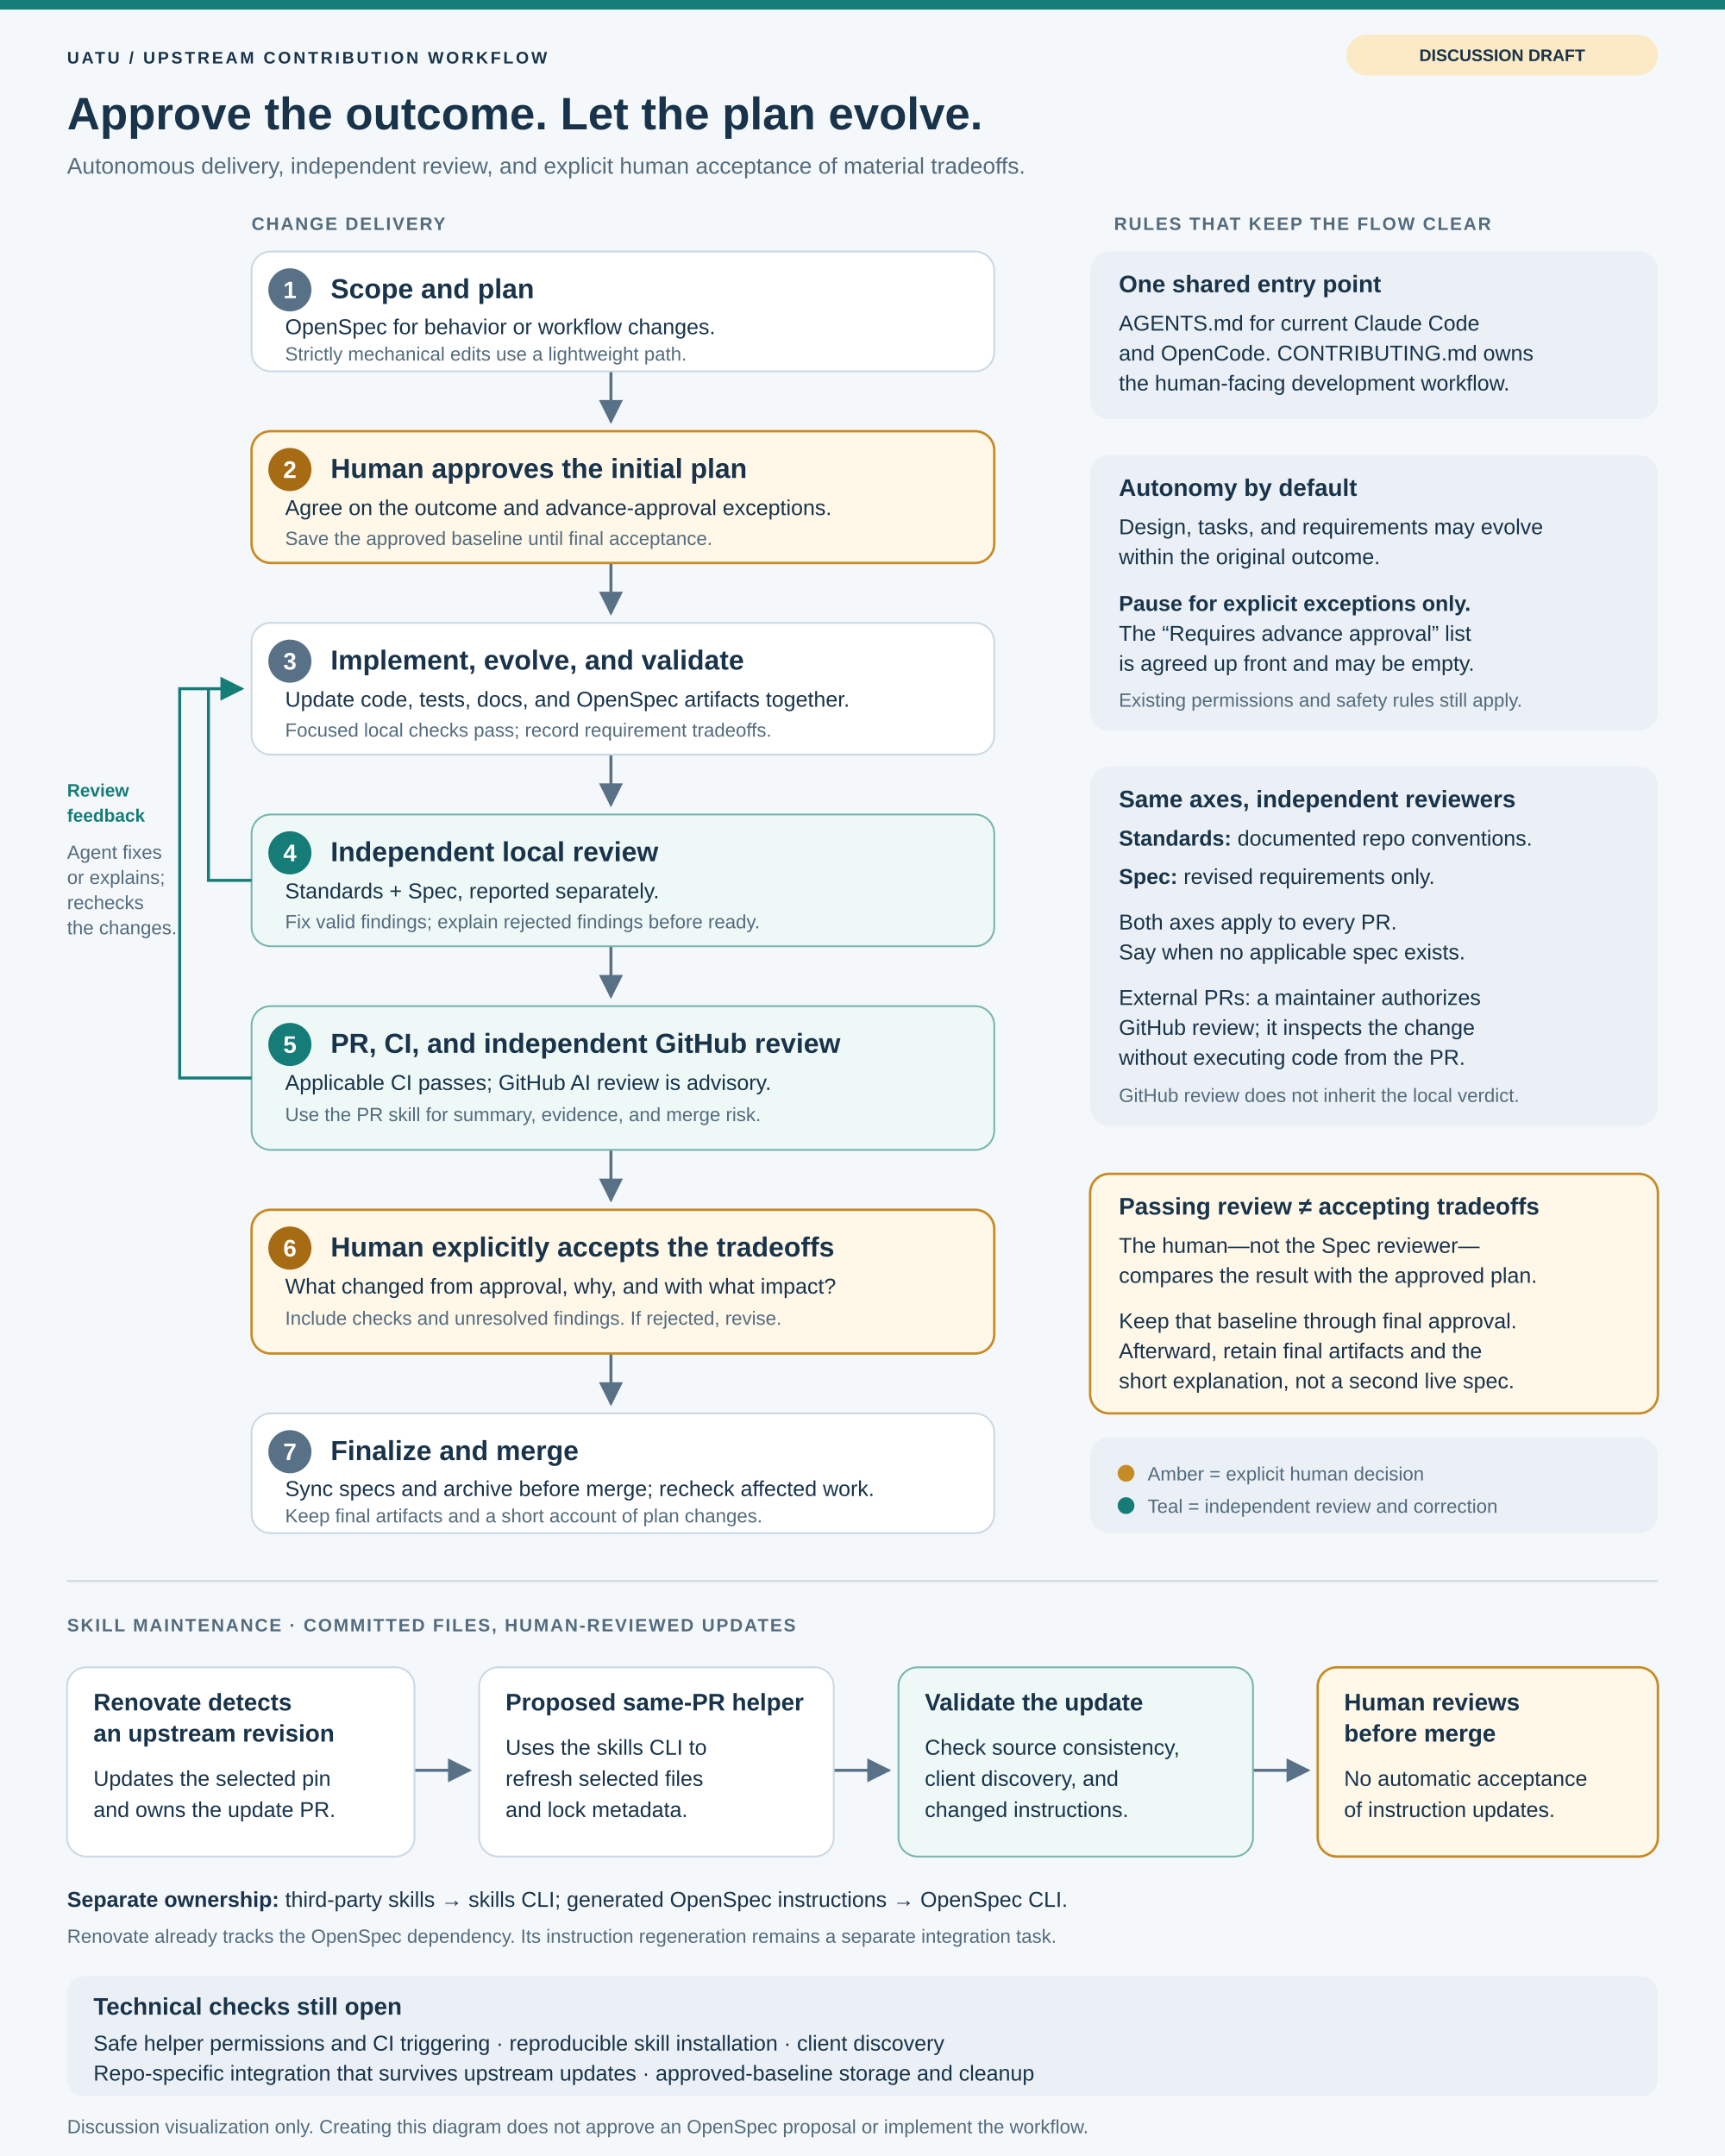
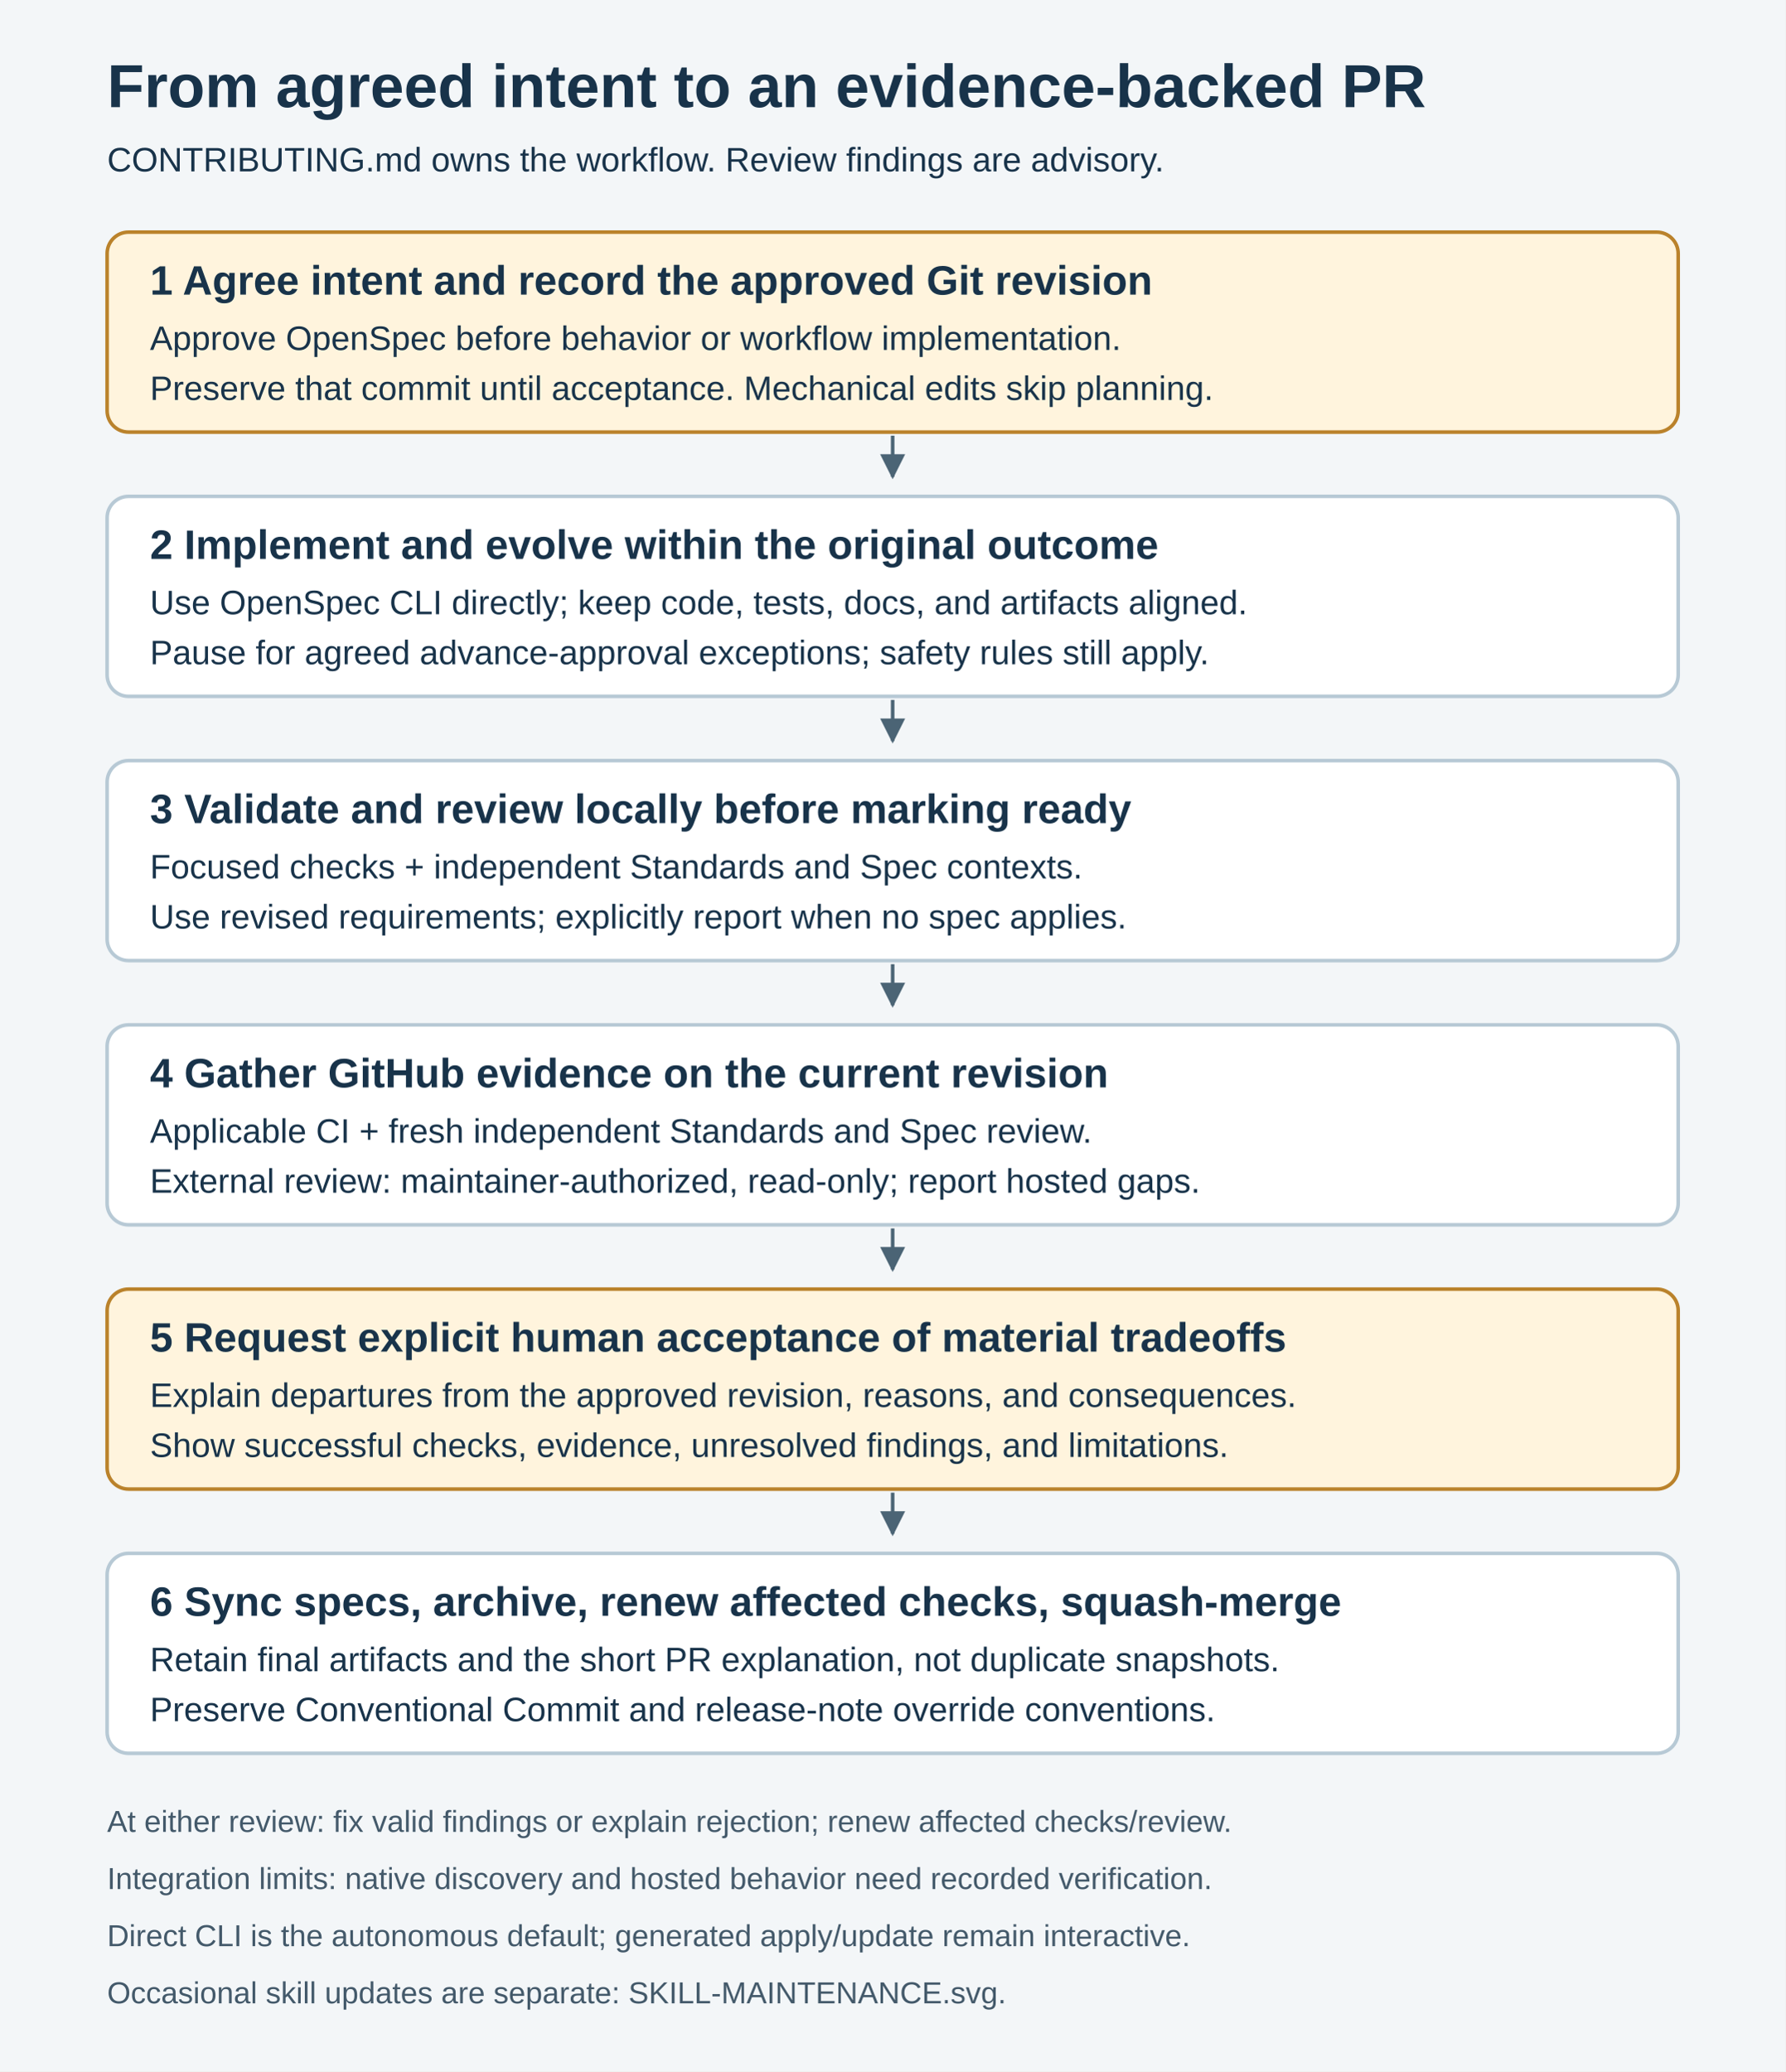
- <svg xmlns="http://www.w3.org/2000/svg" width="1440" height="1800" viewBox="0 0 1440 1800" role="img" aria-labelledby="title description">
+ <svg xmlns="http://www.w3.org/2000/svg" width="1000" height="1160" viewBox="0 0 1000 1160" role="img" aria-labelledby="title desc">
  <defs>
-     <marker id="arrow" viewBox="0 0 10 10" refX="9" refY="5" markerWidth="8" markerHeight="8" orient="auto-start-reverse">
-       <path d="M 0 0 L 10 5 L 0 10 z" fill="#587187" />
-     </marker>
-     <marker id="loop-arrow" viewBox="0 0 10 10" refX="9" refY="5" markerWidth="8" markerHeight="8" orient="auto-start-reverse">
-       <path d="M 0 0 L 10 5 L 0 10 z" fill="#157c78" />
+     <marker id="arrow" viewBox="0 0 10 10" refX="9" refY="5" markerWidth="7" markerHeight="7" orient="auto">
+       <path d="M0 0L10 5L0 10Z" fill="#4b6475" />
    </marker>
    <style>
      text { font-family: -apple-system, BlinkMacSystemFont, 'Segoe UI', Arial, sans-serif; fill: #18334a; }
-       .eyebrow { font-size: 14px; font-weight: 700; letter-spacing: 2px; }
-       .heading { font-size: 38px; font-weight: 750; }
-       .subtitle { font-size: 19px; fill: #536b7d; }
-       .section { font-size: 15px; font-weight: 700; letter-spacing: 1.3px; fill: #536b7d; }
-       .step-title { font-size: 23px; font-weight: 700; }
-       .body { font-size: 18px; }
-       .small { font-size: 16px; fill: #536b7d; }
-       .note-title { font-size: 20px; font-weight: 700; }
-       .number { font-size: 20px; font-weight: 700; fill: #fff; text-anchor: middle; }
-       .box { fill: #fff; stroke: #cbd8e3; stroke-width: 1.5; }
-       .human { fill: #fff7e8; stroke: #c78b26; stroke-width: 2; }
-       .review { fill: #eef8f7; stroke: #79b4af; stroke-width: 1.5; }
-       .note { fill: #eaf0f5; }
-       .flow { fill: none; stroke: #587187; stroke-width: 2.5; marker-end: url(#arrow); }
-       .loop { fill: none; stroke: #157c78; stroke-width: 2.5; marker-end: url(#loop-arrow); }
-       .loop-label { font-size: 15px; font-weight: 650; fill: #157c78; }
+       .title { font-size: 34px; font-weight: 700; }
+       .heading { font-size: 23px; font-weight: 700; }
+       .body { font-size: 19px; }
+       .note { font-size: 17px; fill: #43596a; }
+       .box { fill: white; stroke: #b7c9d5; stroke-width: 2; }
+       .human { fill: #fff4dd; stroke: #ba822b; stroke-width: 2; }
+       .arrow { stroke: #4b6475; stroke-width: 2; marker-end: url(#arrow); }
    </style>
  </defs>
-   <rect width="1440" height="1800" fill="#f5f8fb" />
-   <rect x="0" y="0" width="1440" height="8" fill="#157c78" />
-   <text x="56" y="53" class="eyebrow">UATU / UPSTREAM CONTRIBUTION WORKFLOW</text>
-   <rect x="1124" y="29" width="260" height="34" rx="17" fill="#fce9c5" />
-   <text x="1254" y="51" text-anchor="middle" font-size="14" font-weight="700" fill="#75500e">DISCUSSION DRAFT</text>
-   <text x="56" y="108" class="heading">Approve the outcome. Let the plan evolve.</text>
-   <text x="56" y="145" class="subtitle">Autonomous delivery, independent review, and explicit human acceptance of material tradeoffs.</text>
-   <text x="210" y="192" class="section">CHANGE DELIVERY</text>
-   <text x="930" y="192" class="section">RULES THAT KEEP THE FLOW CLEAR</text>
-   <path d="M 510 310 V 352" class="flow" />
-   <path d="M 510 470 V 512" class="flow" />
-   <path d="M 510 630 V 672" class="flow" />
-   <path d="M 510 790 V 832" class="flow" />
-   <path d="M 510 960 V 1002" class="flow" />
-   <path d="M 510 1130 V 1172" class="flow" />
-   <rect x="210" y="210" width="620" height="100" rx="16" class="box" />
-   <circle cx="242" cy="242" r="18" fill="#587187" />
-   <text x="242" y="249" class="number">1</text>
-   <text x="276" y="249" class="step-title">Scope and plan</text>
-   <text x="238" y="279" class="body">OpenSpec for behavior or workflow changes.</text>
-   <text x="238" y="301" class="small">Strictly mechanical edits use a lightweight path.</text>
-   <rect x="210" y="360" width="620" height="110" rx="16" class="human" />
-   <circle cx="242" cy="392" r="18" fill="#a66b13" />
-   <text x="242" y="399" class="number">2</text>
-   <text x="276" y="399" class="step-title">Human approves the initial plan</text>
-   <text x="238" y="430" class="body">Agree on the outcome and advance-approval exceptions.</text>
-   <text x="238" y="455" class="small">Save the approved baseline until final acceptance.</text>
-   <rect x="210" y="520" width="620" height="110" rx="16" class="box" />
-   <circle cx="242" cy="552" r="18" fill="#587187" />
-   <text x="242" y="559" class="number">3</text>
-   <text x="276" y="559" class="step-title">Implement, evolve, and validate</text>
-   <text x="238" y="590" class="body">Update code, tests, docs, and OpenSpec artifacts together.</text>
-   <text x="238" y="615" class="small">Focused local checks pass; record requirement tradeoffs.</text>
-   <rect x="210" y="680" width="620" height="110" rx="16" class="review" />
-   <circle cx="242" cy="712" r="18" fill="#157c78" />
-   <text x="242" y="719" class="number">4</text>
-   <text x="276" y="719" class="step-title">Independent local review</text>
-   <text x="238" y="750" class="body">Standards + Spec, reported separately.</text>
-   <text x="238" y="775" class="small">Fix valid findings; explain rejected findings before ready.</text>
-   <rect x="210" y="840" width="620" height="120" rx="16" class="review" />
-   <circle cx="242" cy="872" r="18" fill="#157c78" />
-   <text x="242" y="879" class="number">5</text>
-   <text x="276" y="879" class="step-title">PR, CI, and independent GitHub review</text>
-   <text x="238" y="910" class="body">Applicable CI passes; GitHub AI review is advisory.</text>
-   <text x="238" y="936" class="small">Use the PR skill for summary, evidence, and merge risk.</text>
-   <rect x="210" y="1010" width="620" height="120" rx="16" class="human" />
-   <circle cx="242" cy="1042" r="18" fill="#a66b13" />
-   <text x="242" y="1049" class="number">6</text>
-   <text x="276" y="1049" class="step-title">Human explicitly accepts the tradeoffs</text>
-   <text x="238" y="1080" class="body">What changed from approval, why, and with what impact?</text>
-   <text x="238" y="1106" class="small">Include checks and unresolved findings. If rejected, revise.</text>
-   <rect x="210" y="1180" width="620" height="100" rx="16" class="box" />
-   <circle cx="242" cy="1212" r="18" fill="#587187" />
-   <text x="242" y="1219" class="number">7</text>
-   <text x="276" y="1219" class="step-title">Finalize and merge</text>
-   <text x="238" y="1249" class="body">Sync specs and archive before merge; recheck affected work.</text>
-   <text x="238" y="1271" class="small">Keep final artifacts and a short account of plan changes.</text>
-   <path d="M 210 735 H 174 V 575 H 202" class="loop" />
-   <path d="M 210 900 H 150 V 575 H 174" fill="none" stroke="#157c78" stroke-width="2.5" />
-   <text x="56" y="665" class="loop-label">Review</text>
-   <text x="56" y="686" class="loop-label">feedback</text>
-   <text x="56" y="717" class="small">Agent fixes</text>
-   <text x="56" y="738" class="small">or explains;</text>
-   <text x="56" y="759" class="small">rechecks</text>
-   <text x="56" y="780" class="small">the changes.</text>
-   <rect x="910" y="210" width="474" height="140" rx="16" class="note" />
-   <text x="934" y="244" class="note-title">One shared entry point</text>
-   <text x="934" y="276" class="body">AGENTS.md for current Claude Code</text>
-   <text x="934" y="301" class="body">and OpenCode. CONTRIBUTING.md owns</text>
-   <text x="934" y="326" class="body">the human-facing development workflow.</text>
-   <rect x="910" y="380" width="474" height="230" rx="16" class="note" />
-   <text x="934" y="414" class="note-title">Autonomy by default</text>
-   <text x="934" y="446" class="body">Design, tasks, and requirements may evolve</text>
-   <text x="934" y="471" class="body">within the original outcome.</text>
-   <text x="934" y="510" class="body" font-weight="700">Pause for explicit exceptions only.</text>
-   <text x="934" y="535" class="body">The “Requires advance approval” list</text>
-   <text x="934" y="560" class="body">is agreed up front and may be empty.</text>
-   <text x="934" y="590" class="small">Existing permissions and safety rules still apply.</text>
-   <rect x="910" y="640" width="474" height="300" rx="16" class="note" />
-   <text x="934" y="674" class="note-title">Same axes, independent reviewers</text>
-   <text x="934" y="706" class="body">
-     <tspan font-weight="700">Standards:</tspan> documented repo conventions.</text>
-   <text x="934" y="738" class="body">
-     <tspan font-weight="700">Spec:</tspan> revised requirements only.</text>
-   <text x="934" y="776" class="body">Both axes apply to every PR.</text>
-   <text x="934" y="801" class="body">Say when no applicable spec exists.</text>
-   <text x="934" y="839" class="body">External PRs: a maintainer authorizes</text>
-   <text x="934" y="864" class="body">GitHub review; it inspects the change</text>
-   <text x="934" y="889" class="body">without executing code from the PR.</text>
-   <text x="934" y="920" class="small">GitHub review does not inherit the local verdict.</text>
-   <rect x="910" y="980" width="474" height="200" rx="16" class="human" />
-   <text x="934" y="1014" class="note-title">Passing review ≠ accepting tradeoffs</text>
-   <text x="934" y="1046" class="body">The human—not the Spec reviewer—</text>
-   <text x="934" y="1071" class="body">compares the result with the approved plan.</text>
-   <text x="934" y="1109" class="body">Keep that baseline through final approval.</text>
-   <text x="934" y="1134" class="body">Afterward, retain final artifacts and the</text>
-   <text x="934" y="1159" class="body">short explanation, not a second live spec.</text>
-   <rect x="910" y="1200" width="474" height="80" rx="16" class="note" />
-   <circle cx="940" cy="1230" r="7" fill="#c78b26" />
-   <text x="958" y="1236" class="small">Amber = explicit human decision</text>
-   <circle cx="940" cy="1257" r="7" fill="#157c78" />
-   <text x="958" y="1263" class="small">Teal = independent review and correction</text>
-   <line x1="56" y1="1320" x2="1384" y2="1320" stroke="#cbd8e3" stroke-width="1.5" />
-   <text x="56" y="1362" class="section">SKILL MAINTENANCE · COMMITTED FILES, HUMAN-REVIEWED UPDATES</text>
-   <path d="M 346 1478 H 392" class="flow" />
-   <path d="M 696 1478 H 742" class="flow" />
-   <path d="M 1046 1478 H 1092" class="flow" />
-   <rect x="56" y="1392" width="290" height="158" rx="16" class="box" />
-   <text x="78" y="1428" class="note-title">Renovate detects</text>
-   <text x="78" y="1454" class="note-title">an upstream revision</text>
-   <text x="78" y="1491" class="body">Updates the selected pin</text>
-   <text x="78" y="1517" class="body">and owns the update PR.</text>
-   <rect x="400" y="1392" width="296" height="158" rx="16" class="box" />
-   <text x="422" y="1428" class="note-title">Proposed same-PR helper</text>
-   <text x="422" y="1465" class="body">Uses the skills CLI to</text>
-   <text x="422" y="1491" class="body">refresh selected files</text>
-   <text x="422" y="1517" class="body">and lock metadata.</text>
-   <rect x="750" y="1392" width="296" height="158" rx="16" class="review" />
-   <text x="772" y="1428" class="note-title">Validate the update</text>
-   <text x="772" y="1465" class="body">Check source consistency,</text>
-   <text x="772" y="1491" class="body">client discovery, and</text>
-   <text x="772" y="1517" class="body">changed instructions.</text>
-   <rect x="1100" y="1392" width="284" height="158" rx="16" class="human" />
-   <text x="1122" y="1428" class="note-title">Human reviews</text>
-   <text x="1122" y="1454" class="note-title">before merge</text>
-   <text x="1122" y="1491" class="body">No automatic acceptance</text>
-   <text x="1122" y="1517" class="body">of instruction updates.</text>
-   <text x="56" y="1592" class="body">
-     <tspan font-weight="700">Separate ownership:</tspan> third-party skills → skills CLI; generated OpenSpec instructions → OpenSpec CLI.</text>
-   <text x="56" y="1622" class="small">Renovate already tracks the OpenSpec dependency. Its instruction regeneration remains a separate integration task.</text>
-   <rect x="56" y="1650" width="1328" height="100" rx="14" fill="#eaf0f5" />
-   <text x="78" y="1682" class="note-title">Technical checks still open</text>
-   <text x="78" y="1712" class="body">Safe helper permissions and CI triggering · reproducible skill installation · client discovery</text>
-   <text x="78" y="1737" class="body">Repo-specific integration that survives upstream updates · approved-baseline storage and cleanup</text>
-   <text x="56" y="1781" class="small">Discussion visualization only. Creating this diagram does not approve an OpenSpec proposal or implement the workflow.</text>
+   <rect width="1000" height="1160" fill="#f3f6f8" />
+   <text x="60" y="60" class="title">From agreed intent to an evidence-backed PR</text>
+   <text x="60" y="96" class="body">CONTRIBUTING.md owns the workflow. Review findings are advisory.</text>
+   <rect x="60" y="130" width="880" height="112" rx="12" class="human" />
+   <text x="84" y="165" class="heading">1  Agree intent and record the approved Git revision</text>
+   <text x="84" y="196" class="body">Approve OpenSpec before behavior or workflow implementation.</text>
+   <text x="84" y="224" class="body">Preserve that commit until acceptance. Mechanical edits skip planning.</text>
+   <path d="M500 244V267" class="arrow" />
+   <rect x="60" y="278" width="880" height="112" rx="12" class="box" />
+   <text x="84" y="313" class="heading">2  Implement and evolve within the original outcome</text>
+   <text x="84" y="344" class="body">Use OpenSpec CLI directly; keep code, tests, docs, and artifacts aligned.</text>
+   <text x="84" y="372" class="body">Pause for agreed advance-approval exceptions; safety rules still apply.</text>
+   <path d="M500 392V415" class="arrow" />
+   <rect x="60" y="426" width="880" height="112" rx="12" class="box" />
+   <text x="84" y="461" class="heading">3  Validate and review locally before marking ready</text>
+   <text x="84" y="492" class="body">Focused checks + independent Standards and Spec contexts.</text>
+   <text x="84" y="520" class="body">Use revised requirements; explicitly report when no spec applies.</text>
+   <path d="M500 540V563" class="arrow" />
+   <rect x="60" y="574" width="880" height="112" rx="12" class="box" />
+   <text x="84" y="609" class="heading">4  Gather GitHub evidence on the current revision</text>
+   <text x="84" y="640" class="body">Applicable CI + fresh independent Standards and Spec review.</text>
+   <text x="84" y="668" class="body">External review: maintainer-authorized, read-only; report hosted gaps.</text>
+   <path d="M500 688V711" class="arrow" />
+   <rect x="60" y="722" width="880" height="112" rx="12" class="human" />
+   <text x="84" y="757" class="heading">5  Request explicit human acceptance of material tradeoffs</text>
+   <text x="84" y="788" class="body">Explain departures from the approved revision, reasons, and consequences.</text>
+   <text x="84" y="816" class="body">Show successful checks, evidence, unresolved findings, and limitations.</text>
+   <path d="M500 836V859" class="arrow" />
+   <rect x="60" y="870" width="880" height="112" rx="12" class="box" />
+   <text x="84" y="905" class="heading">6  Sync specs, archive, renew affected checks, squash-merge</text>
+   <text x="84" y="936" class="body">Retain final artifacts and the short PR explanation, not duplicate snapshots.</text>
+   <text x="84" y="964" class="body">Preserve Conventional Commit and release-note override conventions.</text>
+   <text x="60" y="1026" class="note">At either review: fix valid findings or explain rejection; renew affected checks/review.</text>
+   <text x="60" y="1058" class="note">Integration limits: native discovery and hosted behavior need recorded verification.</text>
+   <text x="60" y="1090" class="note">Direct CLI is the autonomous default; generated apply/update remain interactive.</text>
+   <text x="60" y="1122" class="note">Occasional skill updates are separate: SKILL-MAINTENANCE.svg.</text>
</svg>
